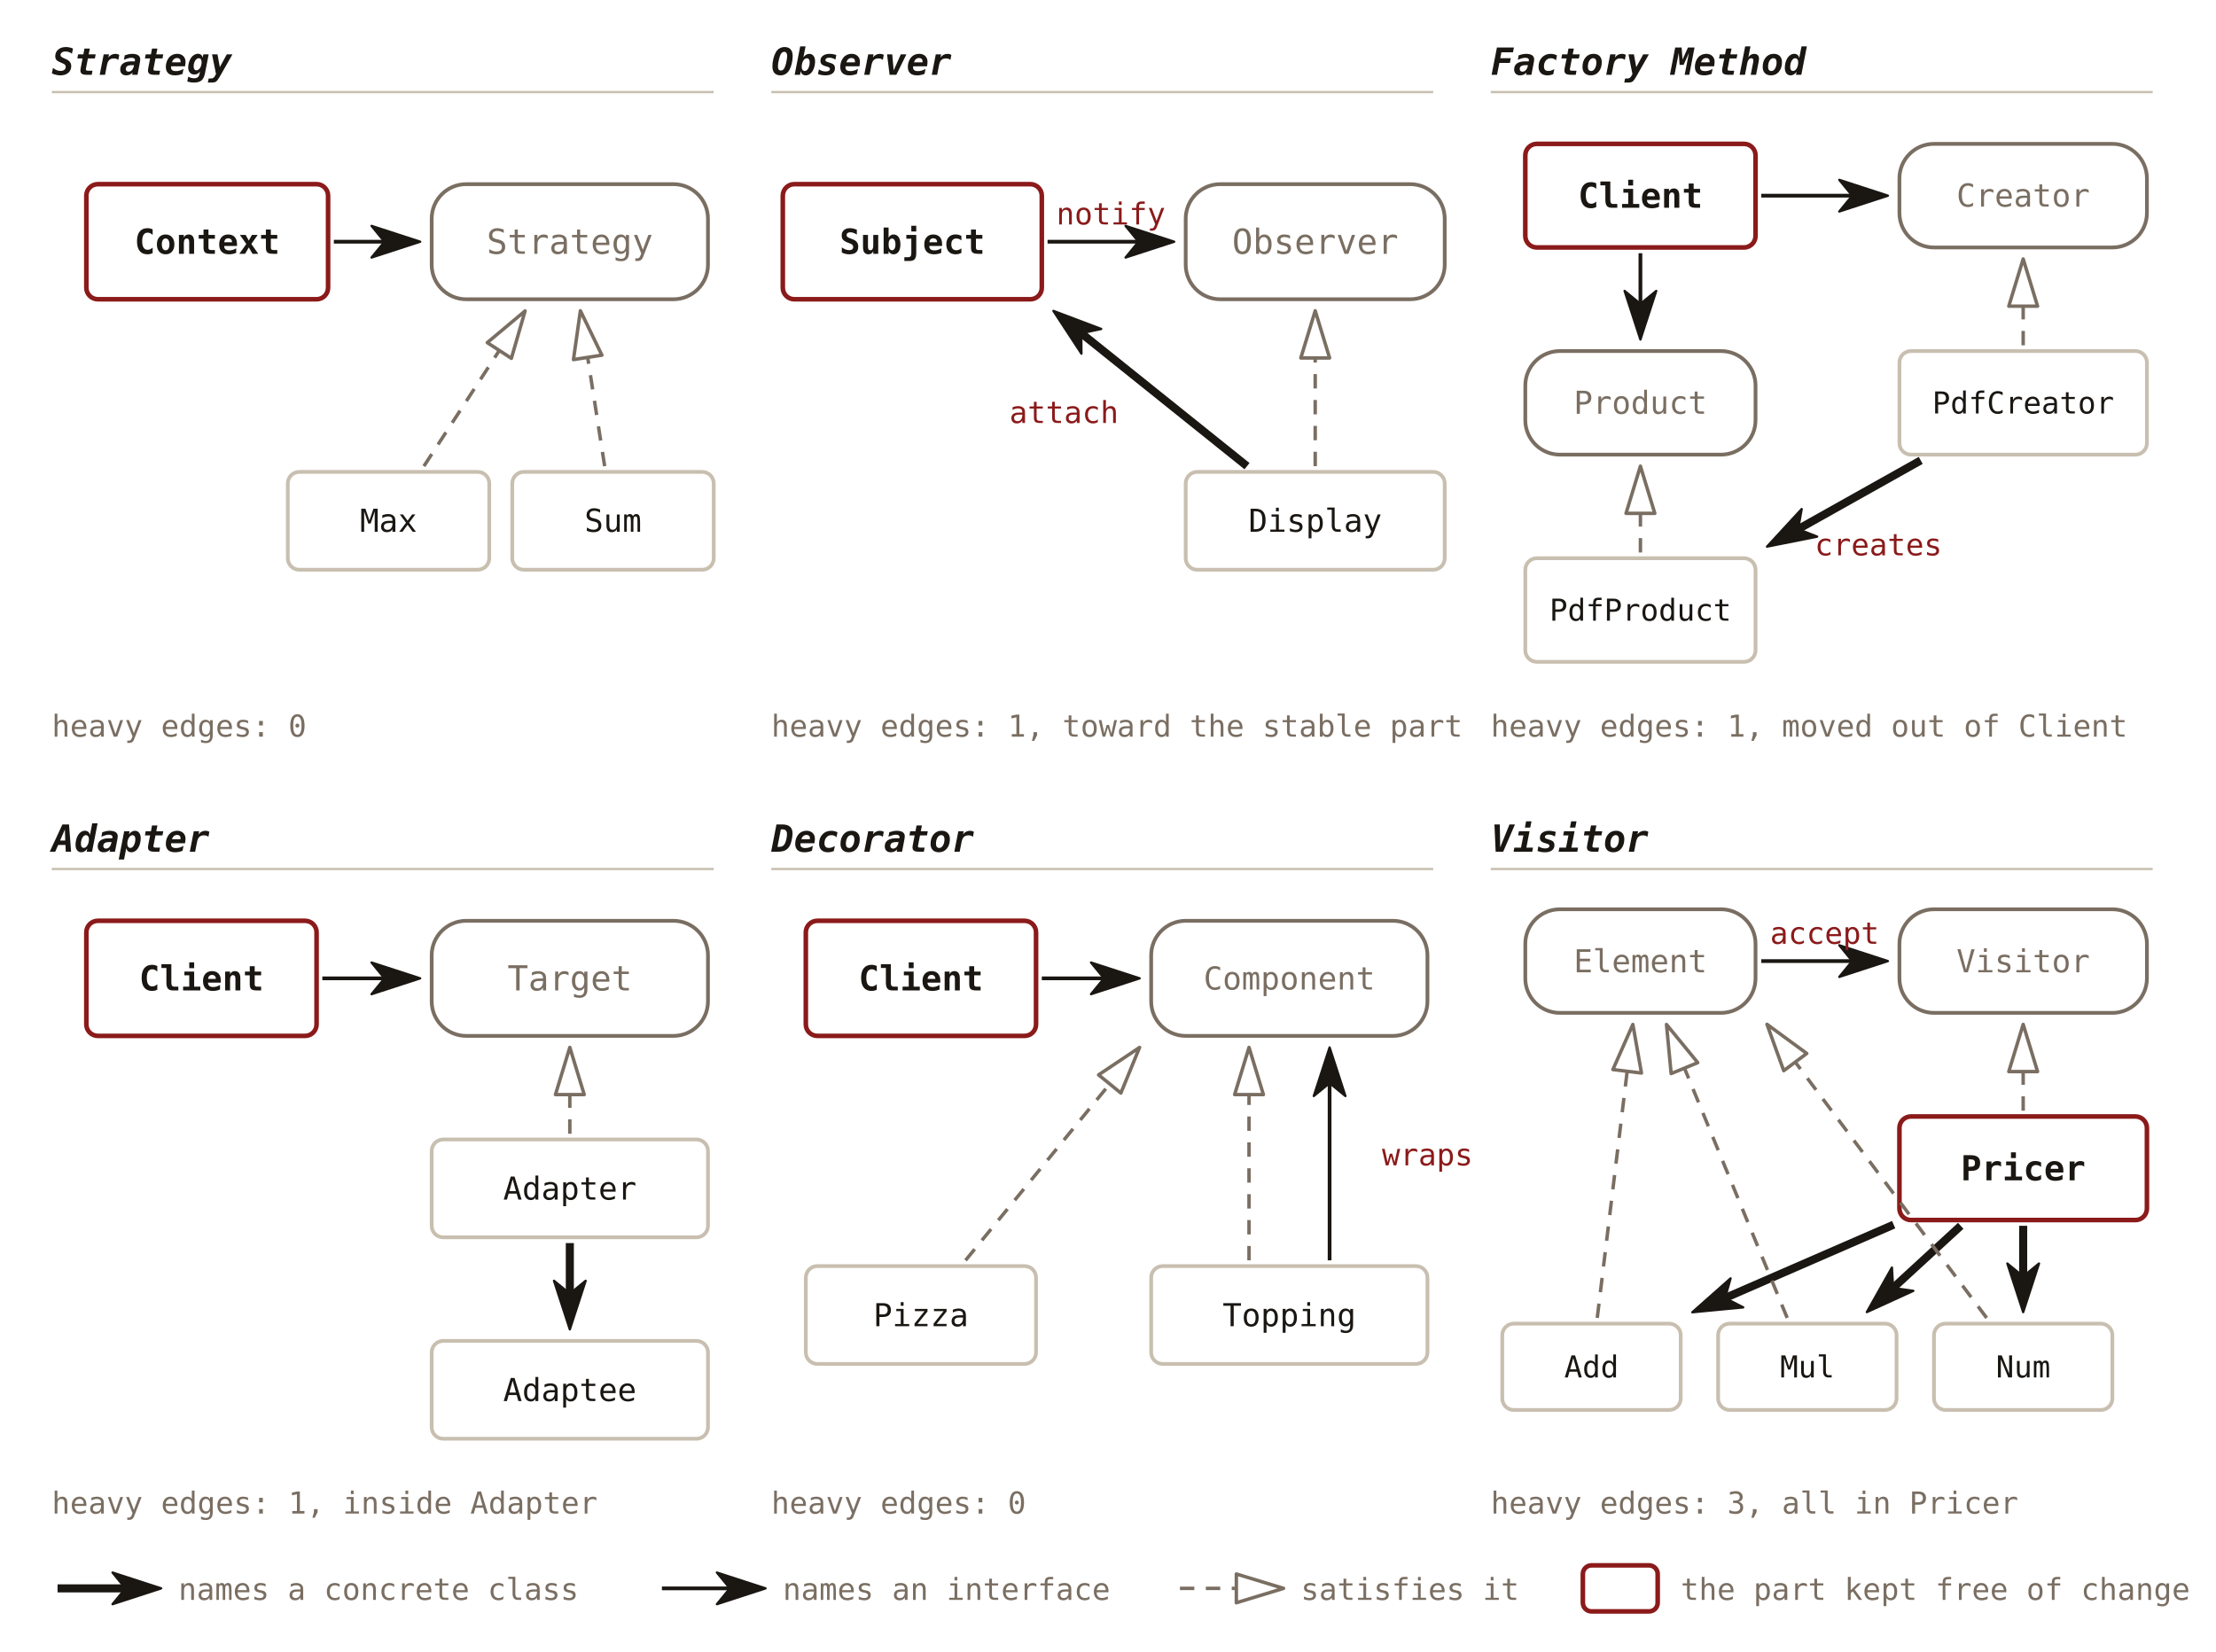
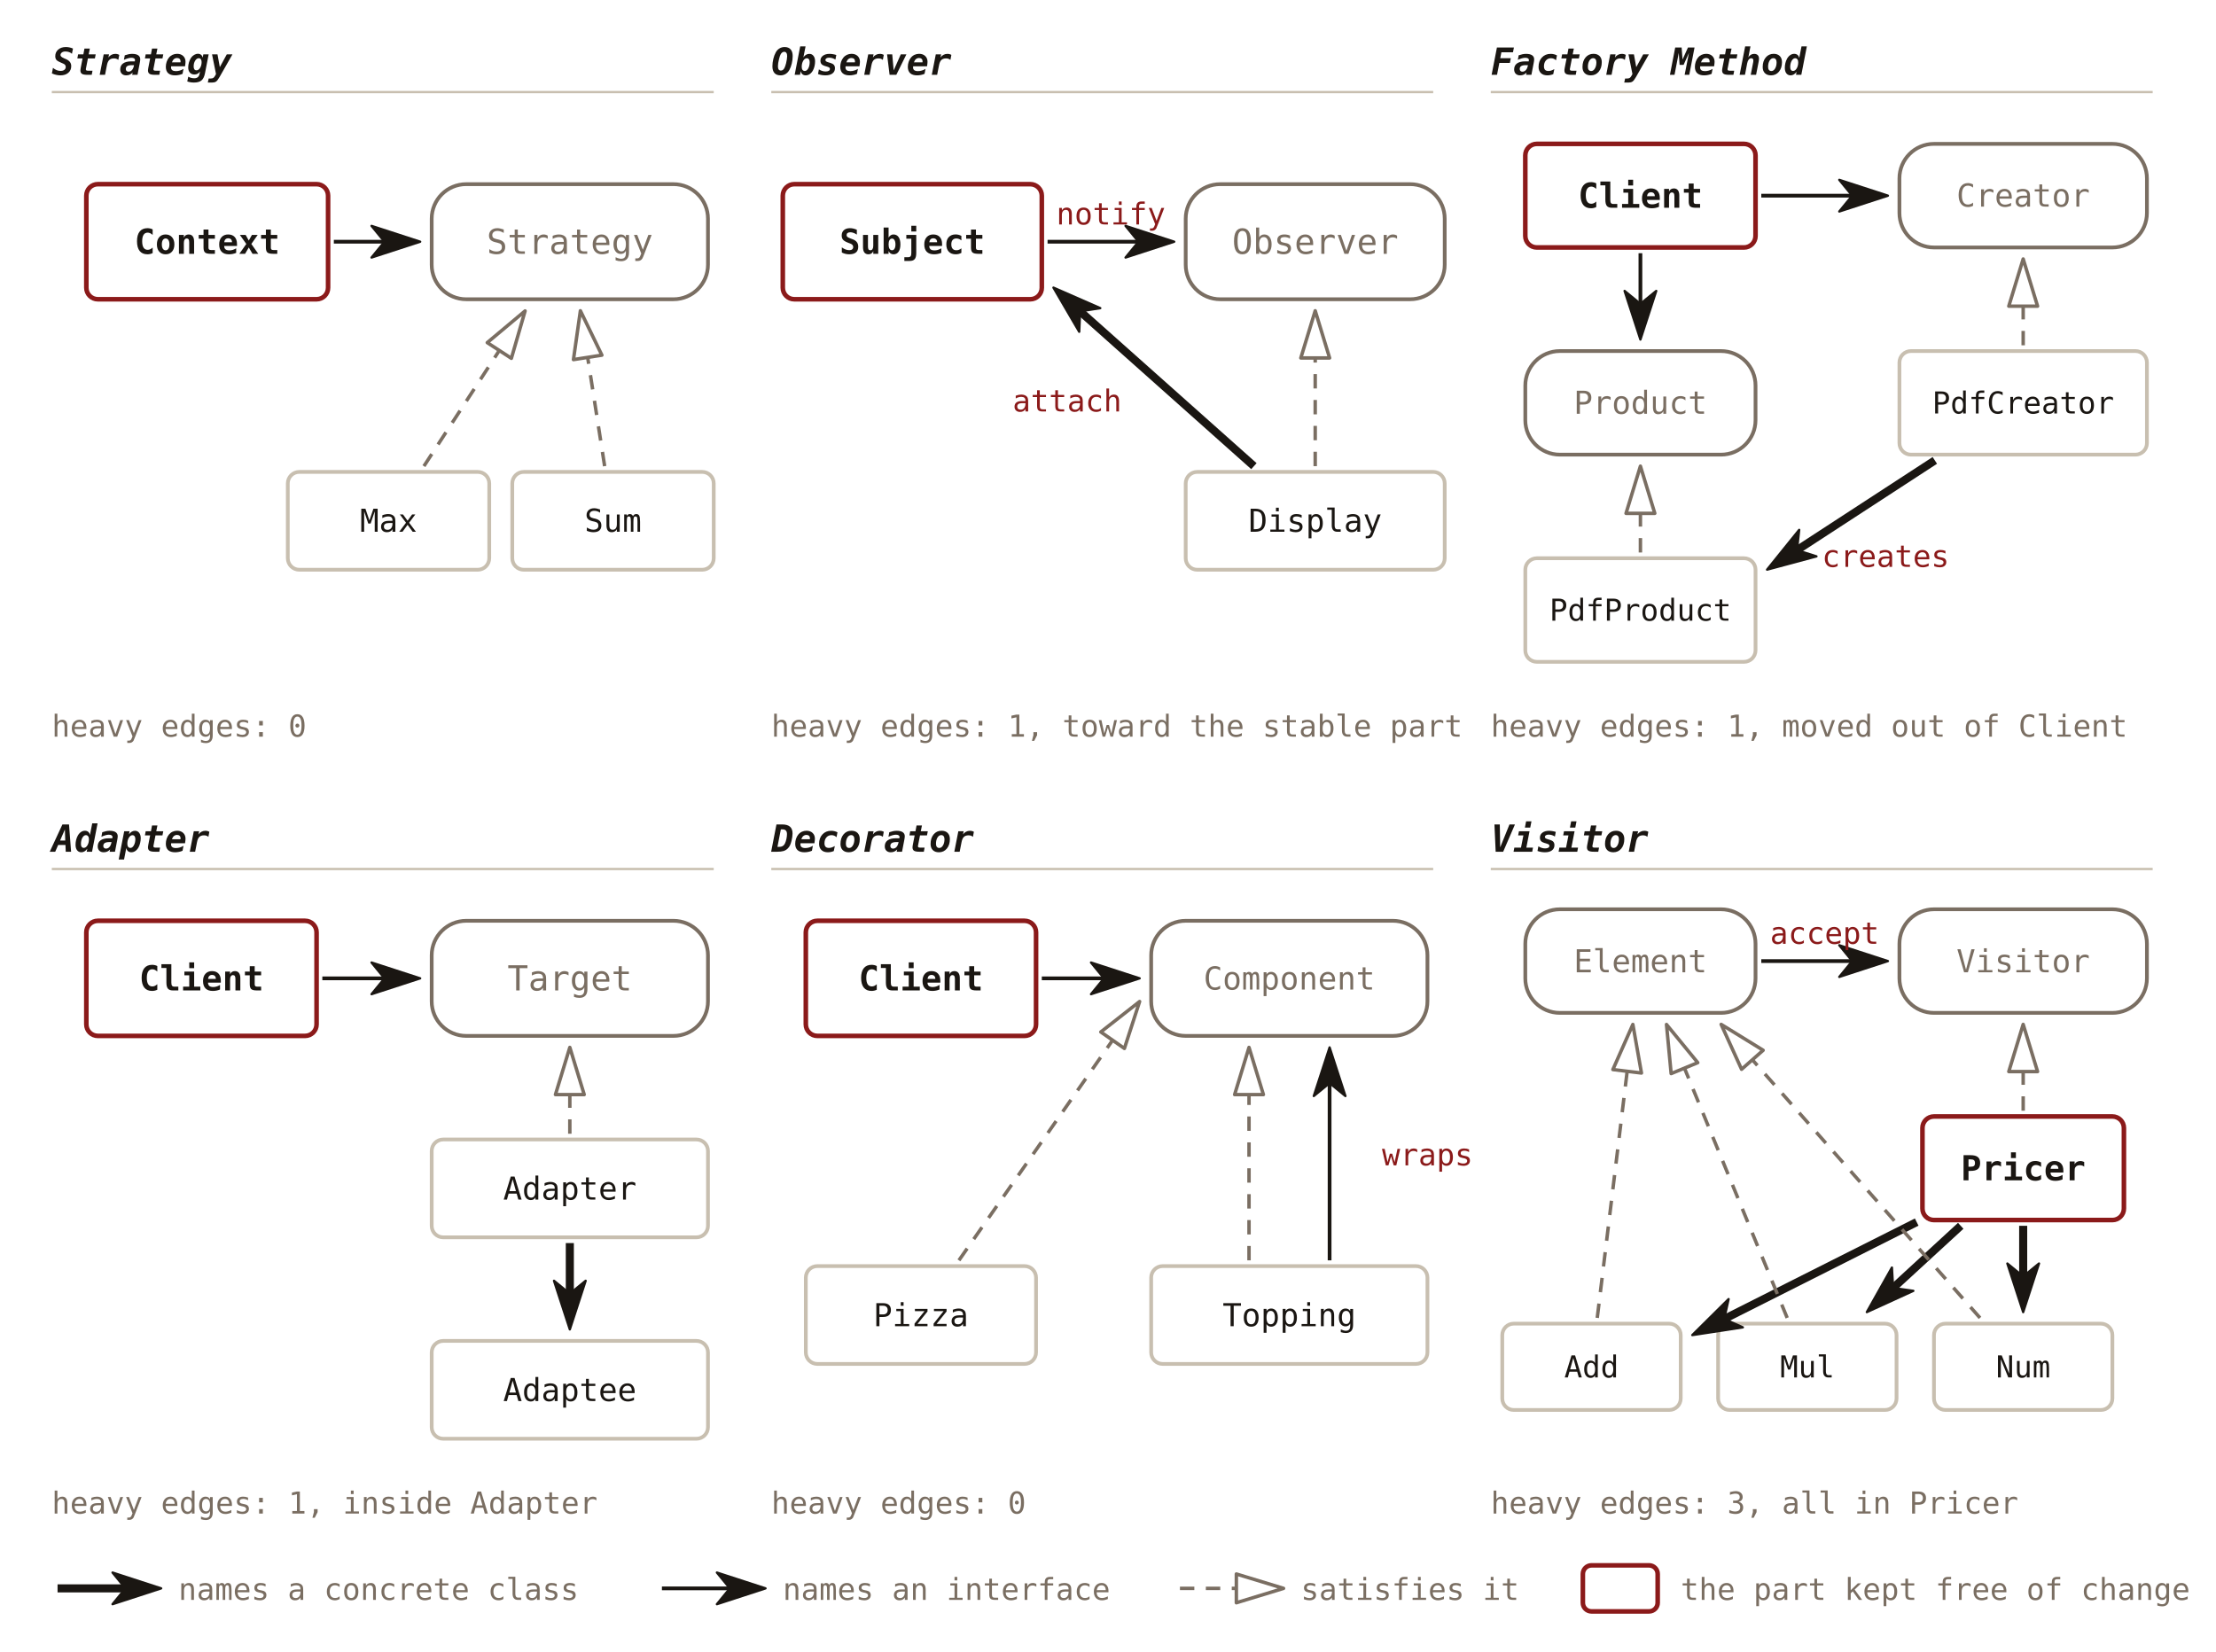
<svg xmlns="http://www.w3.org/2000/svg" viewBox="0 0 770 574" font-family="'JetBrains Mono', Consolas, monospace">
  <defs>
    <marker id="gl-solid" viewBox="0 0 18 12" refX="5" refY="6" markerWidth="18" markerHeight="12" orient="auto" markerUnits="userSpaceOnUse">
      <path d="M0.5,0.5 L17.4,6 L0.5,11.5 L5,6 Z" fill="#1a1612" stroke="#1a1612" stroke-width="0.8" stroke-linejoin="round" />
    </marker>
    <marker id="gl-hollow" viewBox="0 0 18 12" refX="1" refY="6" markerWidth="18" markerHeight="12" orient="auto" markerUnits="userSpaceOnUse">
      <path d="M1,1 L17.4,6 L1,11 Z" fill="none" stroke="#1a1612" stroke-width="1.2" stroke-linejoin="round" />
    </marker>
    <marker id="gl-hollow-muted" viewBox="0 0 18 12" refX="1" refY="6" markerWidth="18" markerHeight="12" orient="auto" markerUnits="userSpaceOnUse">
      <path d="M1,1 L17.4,6 L1,11 Z" fill="none" stroke="#7a6e62" stroke-width="1.2" stroke-linejoin="round" />
    </marker>
  </defs>
  <text x="18" y="26" font-size="13" font-weight="bold" font-style="italic" fill="#1a1612" text-anchor="start">Strategy</text>
  <line x1="18" y1="32" x2="248" y2="32" stroke="#c8bfb0" stroke-width="0.8" />
  <rect x="30" y="64" width="84" height="40" fill="none" stroke="#8b1a1a" stroke-width="1.6" rx="4" />
  <text x="72.0" y="88.2" font-size="12" font-weight="bold" fill="#1a1612" text-anchor="middle">Context</text>
  <rect x="150" y="64" width="96" height="40" fill="none" stroke="#7a6e62" stroke-width="1.3" rx="12" />
  <text x="198.0" y="88.2" font-size="12" fill="#7a6e62" text-anchor="middle">Strategy</text>
  <rect x="100" y="164" width="70" height="34" fill="none" stroke="#c8bfb0" stroke-width="1.3" rx="4" />
  <text x="135.0" y="184.8" font-size="11" fill="#1a1612" text-anchor="middle">Max</text>
  <rect x="178" y="164" width="70" height="34" fill="none" stroke="#c8bfb0" stroke-width="1.3" rx="4" />
  <text x="213.0" y="184.8" font-size="11" fill="#1a1612" text-anchor="middle">Sum</text>
  <line x1="116.0" y1="84.0" x2="133.6" y2="84.0" stroke="#1a1612" stroke-width="1.3" marker-end="url(#gl-solid)" />
  <line x1="147.3" y1="162.0" x2="173.5" y2="121.8" stroke="#7a6e62" stroke-width="1.2" stroke-dasharray="5,4" marker-end="url(#gl-hollow-muted)" />
  <line x1="210.1" y1="162.0" x2="204.2" y2="124.2" stroke="#7a6e62" stroke-width="1.2" stroke-dasharray="5,4" marker-end="url(#gl-hollow-muted)" />
  <text x="18" y="256" font-size="10.5" fill="#7a6e62" text-anchor="start">heavy edges: 0</text>
  <text x="268" y="26" font-size="13" font-weight="bold" font-style="italic" fill="#1a1612" text-anchor="start">Observer</text>
  <line x1="268" y1="32" x2="498" y2="32" stroke="#c8bfb0" stroke-width="0.8" />
  <rect x="272" y="64" width="90" height="40" fill="none" stroke="#8b1a1a" stroke-width="1.6" rx="4" />
  <text x="317.0" y="88.2" font-size="12" font-weight="bold" fill="#1a1612" text-anchor="middle">Subject</text>
  <rect x="412" y="64" width="90" height="40" fill="none" stroke="#7a6e62" stroke-width="1.3" rx="12" />
  <text x="457.0" y="88.2" font-size="12" fill="#7a6e62" text-anchor="middle">Observer</text>
  <rect x="412" y="164" width="90" height="34" fill="none" stroke="#c8bfb0" stroke-width="1.3" rx="4" />
  <text x="457.0" y="184.8" font-size="11" fill="#1a1612" text-anchor="middle">Display</text>
  <line x1="364.0" y1="84.0" x2="395.6" y2="84.0" stroke="#1a1612" stroke-width="1.3" marker-end="url(#gl-solid)" />
  <text x="386.0" y="78.0" font-size="10.5" fill="#8b1a1a" text-anchor="middle">notify</text>
  <line x1="457.0" y1="162.0" x2="457.0" y2="124.4" stroke="#7a6e62" stroke-width="1.2" stroke-dasharray="5,4" marker-end="url(#gl-hollow-muted)" />
-   <line x1="433.3" y1="162.0" x2="375.7" y2="115.8" stroke="#1a1612" stroke-width="2.8" marker-end="url(#gl-solid)" />
-   <text x="369.7" y="147.0" font-size="10.5" fill="#8b1a1a" text-anchor="middle">attach</text>
+   <line x1="435.7" y1="162.0" x2="375.3" y2="108.2" stroke="#1a1612" stroke-width="2.8" marker-end="url(#gl-solid)" />
+   <text x="370.8" y="143.0" font-size="10.5" fill="#8b1a1a" text-anchor="middle">attach</text>
  <text x="268" y="256" font-size="10.5" fill="#7a6e62" text-anchor="start">heavy edges: 1, toward the stable part</text>
  <text x="518" y="26" font-size="13" font-weight="bold" font-style="italic" fill="#1a1612" text-anchor="start">Factory Method</text>
  <line x1="518" y1="32" x2="748" y2="32" stroke="#c8bfb0" stroke-width="0.8" />
  <rect x="530" y="50" width="80" height="36" fill="none" stroke="#8b1a1a" stroke-width="1.6" rx="4" />
  <text x="570.0" y="72.2" font-size="12" font-weight="bold" fill="#1a1612" text-anchor="middle">Client</text>
  <rect x="660" y="50" width="86" height="36" fill="none" stroke="#7a6e62" stroke-width="1.3" rx="12" />
  <text x="703.0" y="71.8" font-size="11" fill="#7a6e62" text-anchor="middle">Creator</text>
  <rect x="530" y="122" width="80" height="36" fill="none" stroke="#7a6e62" stroke-width="1.3" rx="12" />
  <text x="570.0" y="143.8" font-size="11" fill="#7a6e62" text-anchor="middle">Product</text>
  <rect x="660" y="122" width="86" height="36" fill="none" stroke="#c8bfb0" stroke-width="1.3" rx="4" />
  <text x="703.0" y="143.7" font-size="10.5" fill="#1a1612" text-anchor="middle">PdfCreator</text>
  <rect x="530" y="194" width="80" height="36" fill="none" stroke="#c8bfb0" stroke-width="1.3" rx="4" />
  <text x="570.0" y="215.7" font-size="10.5" fill="#1a1612" text-anchor="middle">PdfProduct</text>
  <line x1="612.0" y1="68.0" x2="643.6" y2="68.0" stroke="#1a1612" stroke-width="1.3" marker-end="url(#gl-solid)" />
  <line x1="570.0" y1="88.0" x2="570.0" y2="105.6" stroke="#1a1612" stroke-width="1.3" marker-end="url(#gl-solid)" />
  <line x1="703.0" y1="120.0" x2="703.0" y2="106.4" stroke="#7a6e62" stroke-width="1.2" stroke-dasharray="5,4" marker-end="url(#gl-hollow-muted)" />
  <line x1="570.0" y1="192.0" x2="570.0" y2="178.4" stroke="#7a6e62" stroke-width="1.2" stroke-dasharray="5,4" marker-end="url(#gl-hollow-muted)" />
-   <line x1="667.4" y1="160.0" x2="624.8" y2="183.9" stroke="#1a1612" stroke-width="2.8" marker-end="url(#gl-solid)" />
-   <text x="652.7" y="193.0" font-size="10.5" fill="#8b1a1a" text-anchor="middle">creates</text>
+   <line x1="672.3" y1="160.0" x2="624.4" y2="191.2" stroke="#1a1612" stroke-width="2.8" marker-end="url(#gl-solid)" />
+   <text x="655.2" y="197.0" font-size="10.5" fill="#8b1a1a" text-anchor="middle">creates</text>
  <text x="518" y="256" font-size="10.5" fill="#7a6e62" text-anchor="start">heavy edges: 1, moved out of Client</text>
  <text x="18" y="296" font-size="13" font-weight="bold" font-style="italic" fill="#1a1612" text-anchor="start">Adapter</text>
  <line x1="18" y1="302" x2="248" y2="302" stroke="#c8bfb0" stroke-width="0.8" />
  <rect x="30" y="320" width="80" height="40" fill="none" stroke="#8b1a1a" stroke-width="1.6" rx="4" />
  <text x="70.0" y="344.2" font-size="12" font-weight="bold" fill="#1a1612" text-anchor="middle">Client</text>
  <rect x="150" y="320" width="96" height="40" fill="none" stroke="#7a6e62" stroke-width="1.3" rx="12" />
  <text x="198.0" y="344.2" font-size="12" fill="#7a6e62" text-anchor="middle">Target</text>
  <rect x="150" y="396" width="96" height="34" fill="none" stroke="#c8bfb0" stroke-width="1.3" rx="4" />
  <text x="198.0" y="416.9" font-size="11" fill="#1a1612" text-anchor="middle">Adapter</text>
  <rect x="150" y="466" width="96" height="34" fill="none" stroke="#c8bfb0" stroke-width="1.3" rx="4" />
  <text x="198.0" y="486.9" font-size="11" fill="#1a1612" text-anchor="middle">Adaptee</text>
  <line x1="112.0" y1="340.0" x2="133.6" y2="340.0" stroke="#1a1612" stroke-width="1.3" marker-end="url(#gl-solid)" />
  <line x1="198.0" y1="394.0" x2="198.0" y2="380.4" stroke="#7a6e62" stroke-width="1.2" stroke-dasharray="5,4" marker-end="url(#gl-hollow-muted)" />
  <line x1="198.0" y1="432.0" x2="198.0" y2="449.6" stroke="#1a1612" stroke-width="2.8" marker-end="url(#gl-solid)" />
  <text x="18" y="526" font-size="10.5" fill="#7a6e62" text-anchor="start">heavy edges: 1, inside Adapter</text>
  <text x="268" y="296" font-size="13" font-weight="bold" font-style="italic" fill="#1a1612" text-anchor="start">Decorator</text>
  <line x1="268" y1="302" x2="498" y2="302" stroke="#c8bfb0" stroke-width="0.8" />
  <rect x="280" y="320" width="80" height="40" fill="none" stroke="#8b1a1a" stroke-width="1.6" rx="4" />
  <text x="320.0" y="344.2" font-size="12" font-weight="bold" fill="#1a1612" text-anchor="middle">Client</text>
  <rect x="400" y="320" width="96" height="40" fill="none" stroke="#7a6e62" stroke-width="1.3" rx="12" />
  <text x="448.0" y="343.9" font-size="11" fill="#7a6e62" text-anchor="middle">Component</text>
  <rect x="280" y="440" width="80" height="34" fill="none" stroke="#c8bfb0" stroke-width="1.3" rx="4" />
  <text x="320.0" y="460.9" font-size="11" fill="#1a1612" text-anchor="middle">Pizza</text>
  <rect x="400" y="440" width="96" height="34" fill="none" stroke="#c8bfb0" stroke-width="1.3" rx="4" />
  <text x="448.0" y="460.9" font-size="11" fill="#1a1612" text-anchor="middle">Topping</text>
  <line x1="362.0" y1="340.0" x2="383.6" y2="340.0" stroke="#1a1612" stroke-width="1.3" marker-end="url(#gl-solid)" />
-   <line x1="335.5" y1="438.0" x2="385.6" y2="376.7" stroke="#7a6e62" stroke-width="1.2" stroke-dasharray="5,4" marker-end="url(#gl-hollow-muted)" />
+   <line x1="333.2" y1="438.0" x2="386.6" y2="361.5" stroke="#7a6e62" stroke-width="1.2" stroke-dasharray="5,4" marker-end="url(#gl-hollow-muted)" />
  <line x1="434.0" y1="438.0" x2="434.0" y2="380.4" stroke="#7a6e62" stroke-width="1.2" stroke-dasharray="5,4" marker-end="url(#gl-hollow-muted)" />
  <line x1="462.0" y1="438.0" x2="462.0" y2="376.4" stroke="#1a1612" stroke-width="1.3" marker-end="url(#gl-solid)" />
  <text x="496.0" y="405.0" font-size="10.5" fill="#8b1a1a" text-anchor="middle">wraps</text>
  <text x="268" y="526" font-size="10.5" fill="#7a6e62" text-anchor="start">heavy edges: 0</text>
  <text x="518" y="296" font-size="13" font-weight="bold" font-style="italic" fill="#1a1612" text-anchor="start">Visitor</text>
  <line x1="518" y1="302" x2="748" y2="302" stroke="#c8bfb0" stroke-width="0.8" />
  <rect x="530" y="316" width="80" height="36" fill="none" stroke="#7a6e62" stroke-width="1.3" rx="12" />
  <text x="570.0" y="337.9" font-size="11" fill="#7a6e62" text-anchor="middle">Element</text>
  <rect x="660" y="316" width="86" height="36" fill="none" stroke="#7a6e62" stroke-width="1.3" rx="12" />
  <text x="703.0" y="337.9" font-size="11" fill="#7a6e62" text-anchor="middle">Visitor</text>
-   <rect x="660" y="388" width="86" height="36" fill="none" stroke="#8b1a1a" stroke-width="1.6" rx="4" />
+   <rect x="668" y="388" width="70" height="36" fill="none" stroke="#8b1a1a" stroke-width="1.6" rx="4" />
  <text x="703.0" y="410.2" font-size="12" font-weight="bold" fill="#1a1612" text-anchor="middle">Pricer</text>
  <rect x="522" y="460" width="62" height="30" fill="none" stroke="#c8bfb0" stroke-width="1.3" rx="4" />
  <text x="553.0" y="478.7" font-size="10.5" fill="#1a1612" text-anchor="middle">Add</text>
  <rect x="597" y="460" width="62" height="30" fill="none" stroke="#c8bfb0" stroke-width="1.3" rx="4" />
  <text x="628.0" y="478.7" font-size="10.5" fill="#1a1612" text-anchor="middle">Mul</text>
  <rect x="672" y="460" width="62" height="30" fill="none" stroke="#c8bfb0" stroke-width="1.3" rx="4" />
  <text x="703.0" y="478.7" font-size="10.5" fill="#1a1612" text-anchor="middle">Num</text>
  <line x1="612.0" y1="334.0" x2="643.6" y2="334.0" stroke="#1a1612" stroke-width="1.3" marker-end="url(#gl-solid)" />
  <text x="634.0" y="328.0" font-size="10.5" fill="#8b1a1a" text-anchor="middle">accept</text>
  <line x1="703.0" y1="386.0" x2="703.0" y2="372.4" stroke="#7a6e62" stroke-width="1.2" stroke-dasharray="5,4" marker-end="url(#gl-hollow-muted)" />
  <line x1="555.0" y1="458.0" x2="565.4" y2="372.3" stroke="#7a6e62" stroke-width="1.2" stroke-dasharray="5,4" marker-end="url(#gl-hollow-muted)" />
-   <line x1="658.0" y1="425.6" x2="599.4" y2="451.1" stroke="#1a1612" stroke-width="2.8" marker-end="url(#gl-solid)" />
+   <line x1="666.0" y1="424.7" x2="599.1" y2="458.4" stroke="#1a1612" stroke-width="2.8" marker-end="url(#gl-solid)" />
  <line x1="621.0" y1="458.0" x2="585.3" y2="371.2" stroke="#7a6e62" stroke-width="1.2" stroke-dasharray="5,4" marker-end="url(#gl-hollow-muted)" />
  <line x1="681.3" y1="426.0" x2="657.8" y2="447.6" stroke="#1a1612" stroke-width="2.8" marker-end="url(#gl-solid)" />
-   <line x1="690.3" y1="458.0" x2="623.8" y2="369.1" stroke="#7a6e62" stroke-width="1.2" stroke-dasharray="5,4" marker-end="url(#gl-hollow-muted)" />
+   <line x1="688.0" y1="458.0" x2="608.9" y2="368.3" stroke="#7a6e62" stroke-width="1.2" stroke-dasharray="5,4" marker-end="url(#gl-hollow-muted)" />
  <line x1="703.0" y1="426.0" x2="703.0" y2="443.6" stroke="#1a1612" stroke-width="2.8" marker-end="url(#gl-solid)" />
  <text x="518" y="526" font-size="10.5" fill="#7a6e62" text-anchor="start">heavy edges: 3, all in Pricer</text>
  <line x1="20" y1="552" x2="43.6" y2="552" stroke="#1a1612" stroke-width="2.8" marker-end="url(#gl-solid)" />
  <text x="62" y="556" font-size="10.5" fill="#7a6e62" text-anchor="start">names a concrete class</text>
  <line x1="230" y1="552" x2="253.6" y2="552" stroke="#1a1612" stroke-width="1.3" marker-end="url(#gl-solid)" />
  <text x="272" y="556" font-size="10.5" fill="#7a6e62" text-anchor="start">names an interface</text>
  <line x1="410" y1="552" x2="429.6" y2="552" stroke="#7a6e62" stroke-width="1.2" stroke-dasharray="5,4" marker-end="url(#gl-hollow-muted)" />
  <text x="452" y="556" font-size="10.5" fill="#7a6e62" text-anchor="start">satisfies it</text>
  <rect x="550" y="544" width="26" height="16" fill="none" stroke="#8b1a1a" stroke-width="1.6" rx="3" />
  <text x="584" y="556" font-size="10.5" fill="#7a6e62" text-anchor="start">the part kept free of change</text>
</svg>
